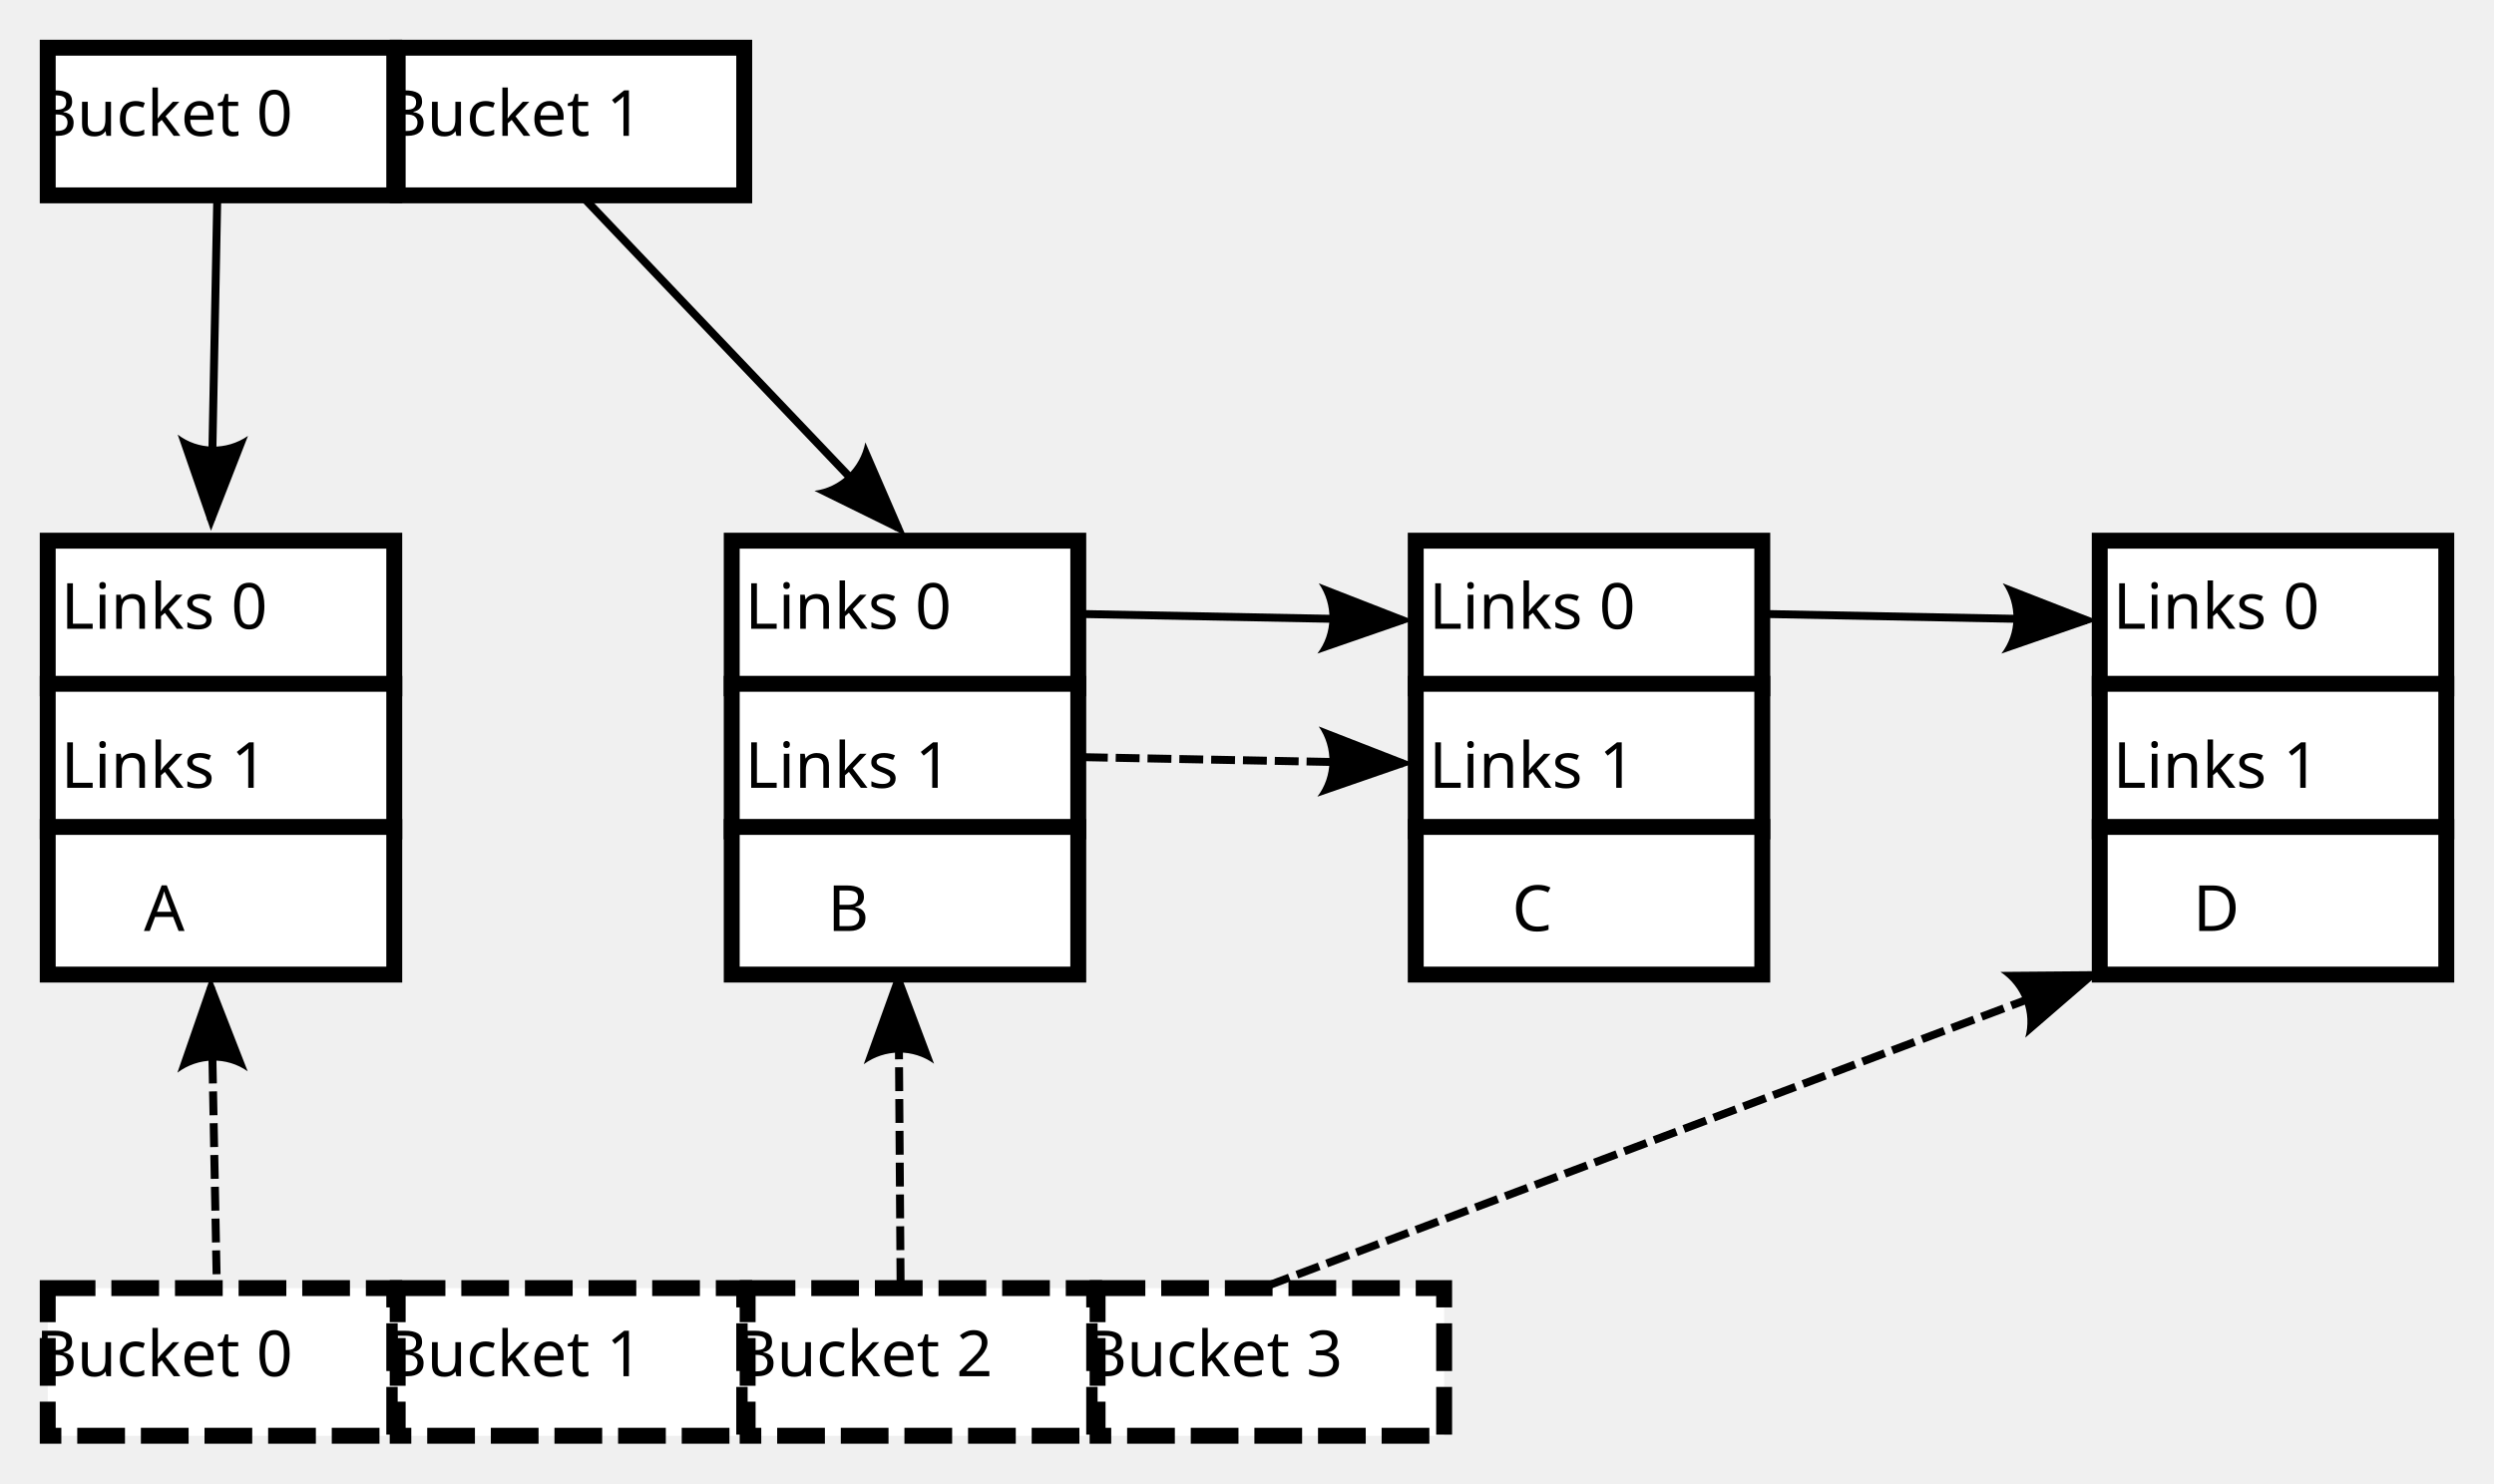
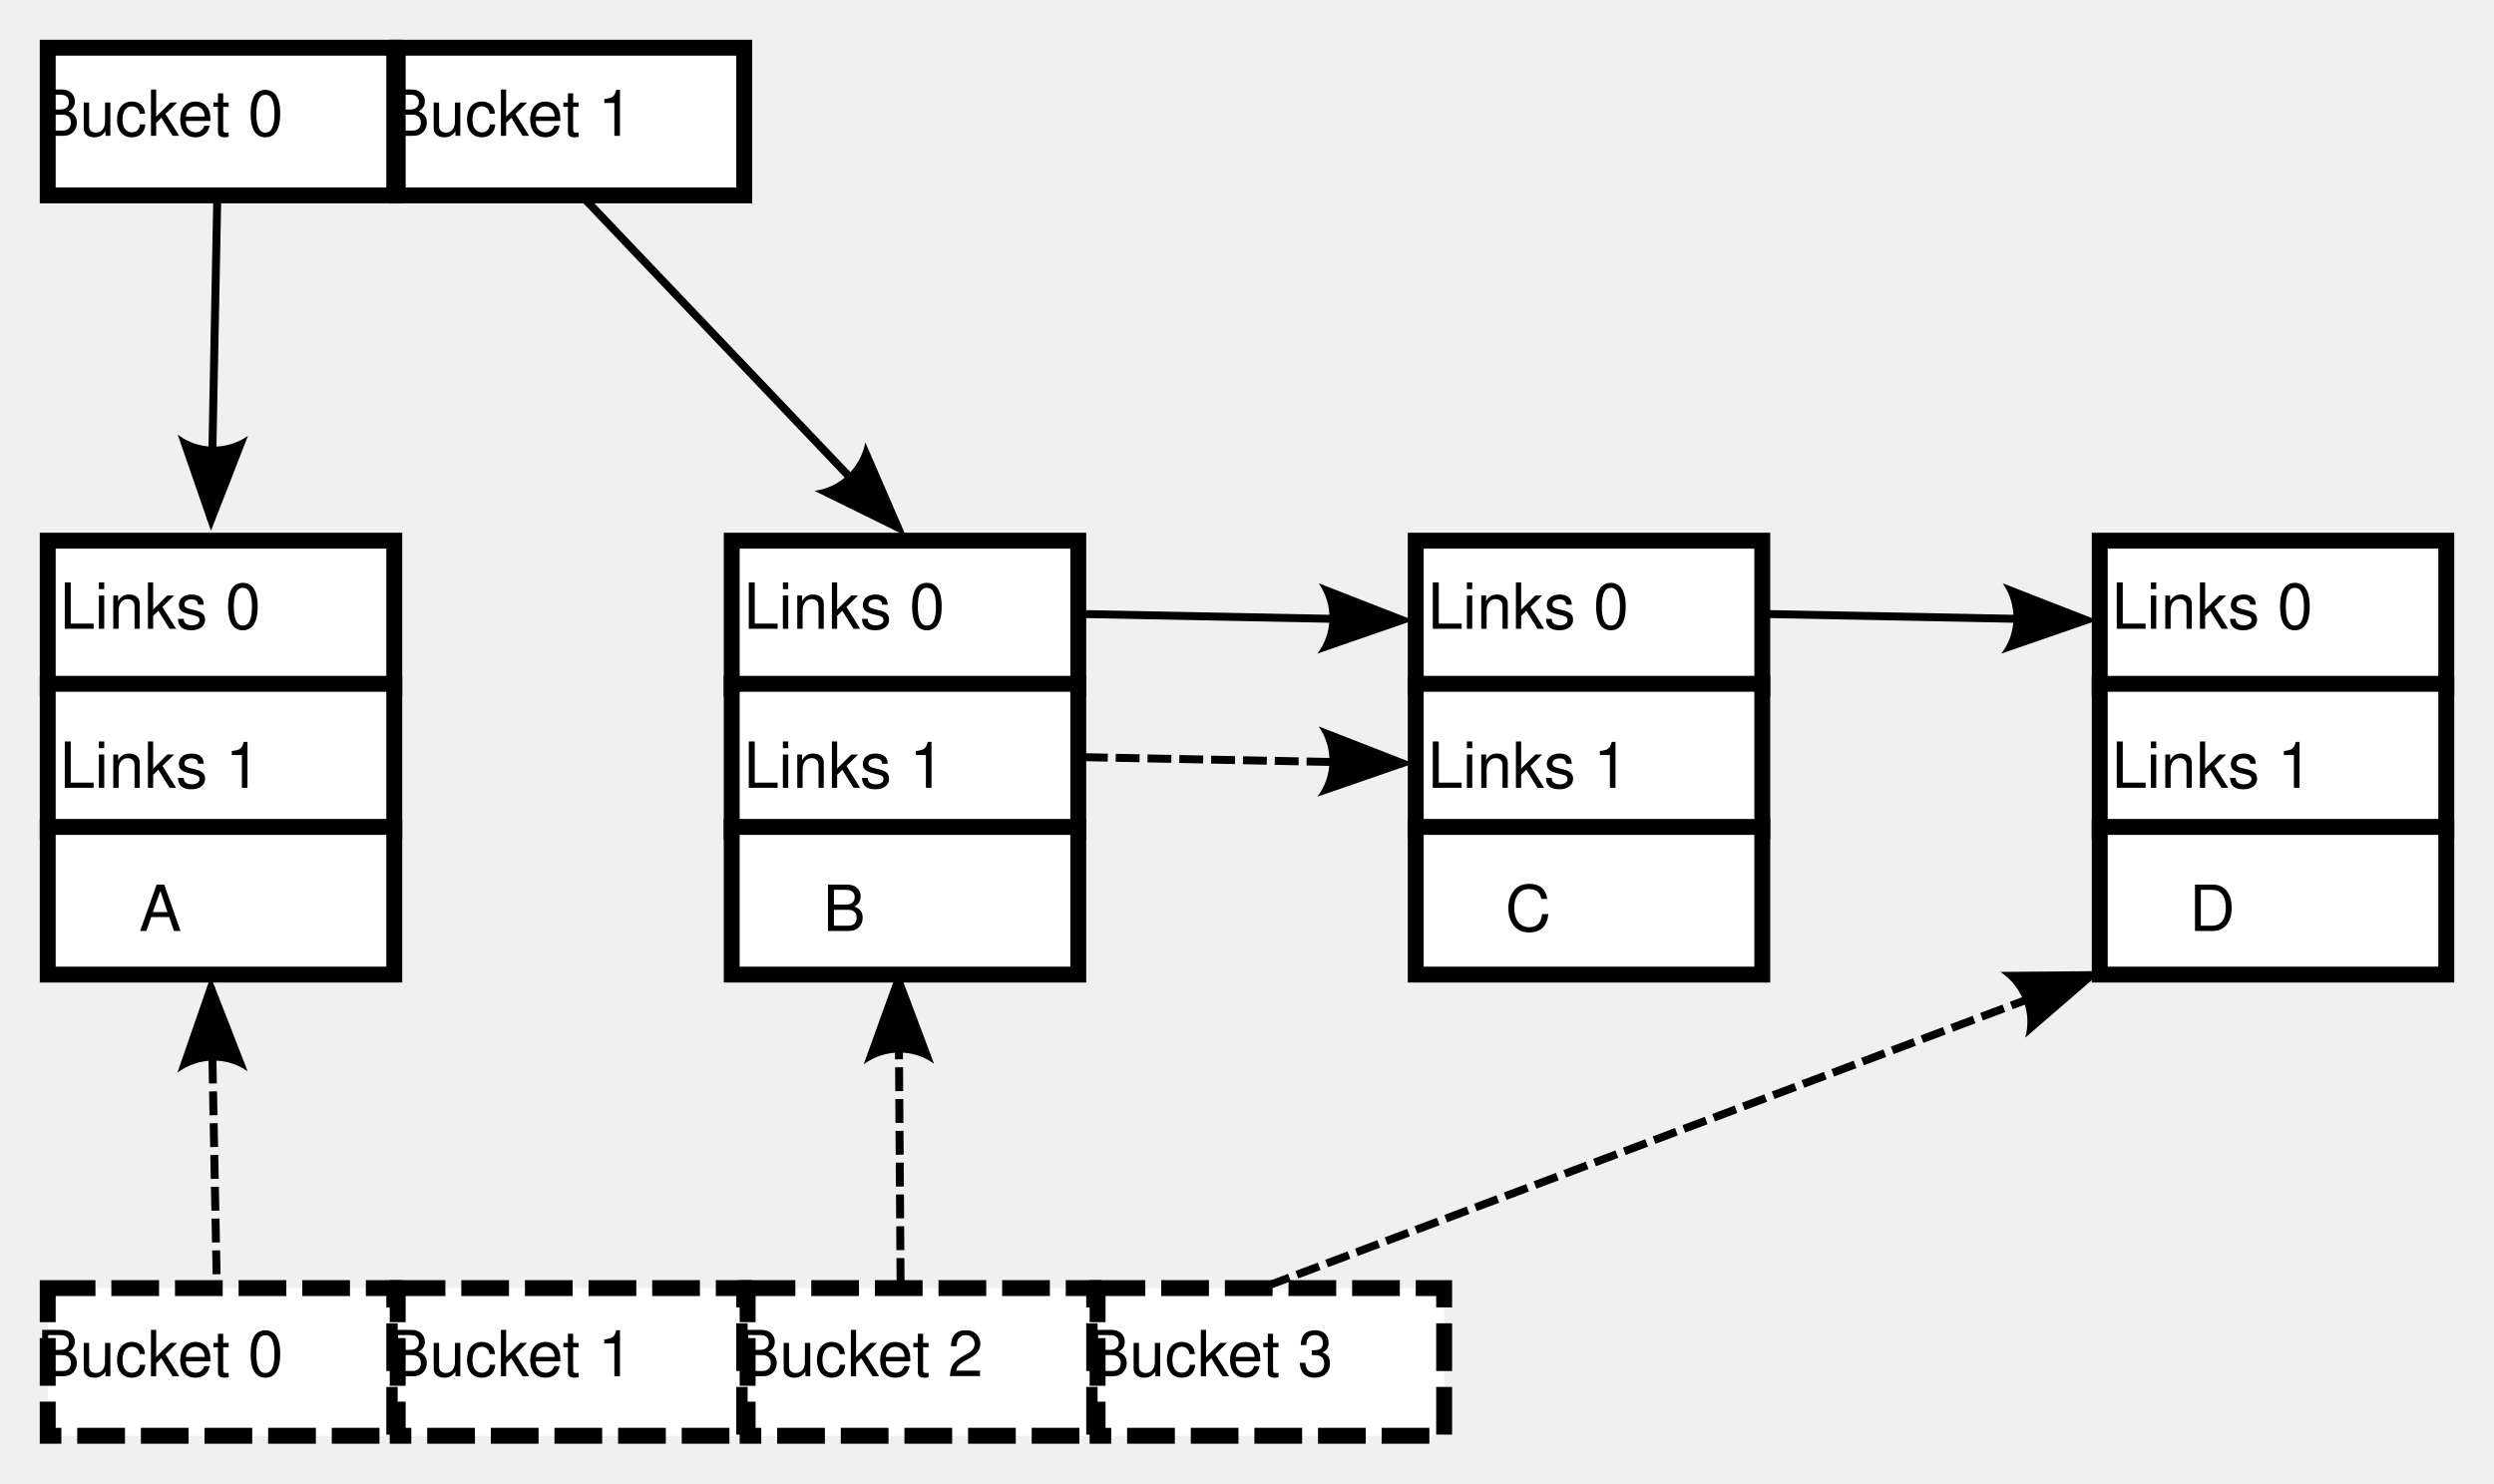
<svg xmlns="http://www.w3.org/2000/svg" width="313.571" height="186.571" id="svg2" version="1.1">
  <defs id="defs4">
    <marker orient="auto" refY="0" refX="0" id="Arrow2Lend" style="overflow:visible">
      <path id="path3803" style="fill-rule:evenodd;stroke-width:0.625;stroke-linejoin:round" d="M 8.719,4.034 -2.207,0.016 8.719,-4.002 c -1.745,2.372 -1.735,5.617 -6e-7,8.035 z" transform="matrix(-1.1,0,0,-1.1,-1.1,0)" />
    </marker>
    <marker orient="auto" refY="0" refX="0" id="Arrow1Lend" style="overflow:visible">
      <path id="path3785" d="M 0,0 5,-5 -12.5,0 5,5 0,0 z" style="fill-rule:evenodd;stroke:#000000;stroke-width:1pt" transform="matrix(-0.8,0,0,-0.8,-10,0)" />
    </marker>
    <marker orient="auto" refY="0" refX="0" id="Arrow2Lend-2" style="overflow:visible">
      <path id="path3803-8" style="fill-rule:evenodd;stroke-width:0.625;stroke-linejoin:round" d="M 8.719,4.034 -2.207,0.016 8.719,-4.002 c -1.745,2.372 -1.735,5.617 -6e-7,8.035 z" transform="matrix(-1.1,0,0,-1.1,-1.1,0)" />
    </marker>
  </defs>
  <g id="layer1" transform="translate(-28.28571,-134.2193)">
-     <text xml:space="preserve" style="font-size:8px;font-style:normal;font-variant:normal;font-weight:normal;font-stretch:normal;text-align:center;line-height:125%;letter-spacing:0px;word-spacing:0px;writing-mode:lr-tb;text-anchor:middle;fill:#000000;fill-opacity:1;stroke:none;font-family:Sans;-inkscape-font-specification:Sans" x="127.784" y="20.996" id="text5020">
+     <text xml:space="preserve" style="font-size:8px;font-style:normal;font-variant:normal;font-weight:normal;font-stretch:normal;text-align:center;line-height:125%;letter-spacing:0px;word-spacing:0px;writing-mode:lr-tb;text-anchor:middle;fill:#000000;fill-opacity:1;stroke:none;font-family:Nimbus Sans L;-inkscape-font-specification:Nimbus Sans L" x="127.784" y="20.996" id="text5020">
      <tspan id="tspan5022" x="127.784" y="20.996" />
    </text>
    <g id="g3305" transform="translate(0,192)">
      <rect style="fill:#ffffff;fill-opacity:1;stroke:#000000;stroke-width:2;stroke-miterlimit:4;stroke-opacity:1;stroke-dasharray:none;stroke-dashoffset:0" id="rect3307" width="43.571" height="18.571" x="34.286" y="10.219" />
-       <text id="text3309" y="21.301" x="56.214" style="font-size:8px;font-style:normal;font-variant:normal;font-weight:normal;font-stretch:normal;text-align:center;line-height:125%;letter-spacing:0px;word-spacing:0px;writing-mode:lr-tb;text-anchor:middle;fill:#000000;fill-opacity:1;stroke:none;font-family:Sans;-inkscape-font-specification:Sans" xml:space="preserve">
+       <text id="text3309" y="21.301" x="56.214" style="font-size:8px;font-style:normal;font-variant:normal;font-weight:normal;font-stretch:normal;text-align:center;line-height:125%;letter-spacing:0px;word-spacing:0px;writing-mode:lr-tb;text-anchor:middle;fill:#000000;fill-opacity:1;stroke:none;font-family:Nimbus Sans L;-inkscape-font-specification:Nimbus Sans L" xml:space="preserve">
        <tspan y="21.301" x="56.214" id="tspan3311">Links 0</tspan>
      </text>
      <rect y="28.219" x="34.286" height="18.571" width="43.571" id="rect3313" style="fill:#ffffff;fill-opacity:1;stroke:#000000;stroke-width:2;stroke-miterlimit:4;stroke-opacity:1;stroke-dasharray:none;stroke-dashoffset:0" />
-       <text xml:space="preserve" style="font-size:8px;font-style:normal;font-variant:normal;font-weight:normal;font-stretch:normal;text-align:center;line-height:125%;letter-spacing:0px;word-spacing:0px;writing-mode:lr-tb;text-anchor:middle;fill:#000000;fill-opacity:1;stroke:none;font-family:Sans;-inkscape-font-specification:Sans" x="56.214" y="41.301" id="text3315">
+       <text xml:space="preserve" style="font-size:8px;font-style:normal;font-variant:normal;font-weight:normal;font-stretch:normal;text-align:center;line-height:125%;letter-spacing:0px;word-spacing:0px;writing-mode:lr-tb;text-anchor:middle;fill:#000000;fill-opacity:1;stroke:none;font-family:Nimbus Sans L;-inkscape-font-specification:Nimbus Sans L" x="56.214" y="41.301" id="text3315">
        <tspan id="tspan3317" x="56.214" y="41.301">Links 1</tspan>
      </text>
      <rect style="fill:#ffffff;fill-opacity:1;stroke:#000000;stroke-width:2;stroke-miterlimit:4;stroke-opacity:1;stroke-dasharray:none;stroke-dashoffset:0" id="rect3319" width="43.571" height="18.571" x="34.286" y="46.219" />
-       <text id="text3321" y="59.301" x="56.214" style="font-size:8px;font-style:normal;font-variant:normal;font-weight:normal;font-stretch:normal;text-align:center;line-height:125%;letter-spacing:0px;word-spacing:0px;writing-mode:lr-tb;text-anchor:middle;fill:#000000;fill-opacity:1;stroke:none;font-family:Sans;-inkscape-font-specification:Sans" xml:space="preserve">
+       <text id="text3321" y="59.301" x="56.214" style="font-size:8px;font-style:normal;font-variant:normal;font-weight:normal;font-stretch:normal;text-align:center;line-height:125%;letter-spacing:0px;word-spacing:0px;writing-mode:lr-tb;text-anchor:middle;fill:#000000;fill-opacity:1;stroke:none;font-family:Nimbus Sans L;-inkscape-font-specification:Nimbus Sans L" xml:space="preserve">
        <tspan y="59.301" x="56.214" id="tspan3323">A</tspan>
      </text>
    </g>
    <g transform="translate(86,192)" id="g3325">
      <rect y="10.219" x="34.286" height="18.571" width="43.571" id="rect3327" style="fill:#ffffff;fill-opacity:1;stroke:#000000;stroke-width:2;stroke-miterlimit:4;stroke-opacity:1;stroke-dasharray:none;stroke-dashoffset:0" />
-       <text xml:space="preserve" style="font-size:8px;font-style:normal;font-variant:normal;font-weight:normal;font-stretch:normal;text-align:center;line-height:125%;letter-spacing:0px;word-spacing:0px;writing-mode:lr-tb;text-anchor:middle;fill:#000000;fill-opacity:1;stroke:none;font-family:Sans;-inkscape-font-specification:Sans" x="56.214" y="21.301" id="text3329">
+       <text xml:space="preserve" style="font-size:8px;font-style:normal;font-variant:normal;font-weight:normal;font-stretch:normal;text-align:center;line-height:125%;letter-spacing:0px;word-spacing:0px;writing-mode:lr-tb;text-anchor:middle;fill:#000000;fill-opacity:1;stroke:none;font-family:Nimbus Sans L;-inkscape-font-specification:Nimbus Sans L" x="56.214" y="21.301" id="text3329">
        <tspan id="tspan3331" x="56.214" y="21.301">Links 0</tspan>
      </text>
      <rect style="fill:#ffffff;fill-opacity:1;stroke:#000000;stroke-width:2;stroke-miterlimit:4;stroke-opacity:1;stroke-dasharray:none;stroke-dashoffset:0" id="rect3333" width="43.571" height="18.571" x="34.286" y="28.219" />
-       <text id="text3335" y="41.301" x="56.214" style="font-size:8px;font-style:normal;font-variant:normal;font-weight:normal;font-stretch:normal;text-align:center;line-height:125%;letter-spacing:0px;word-spacing:0px;writing-mode:lr-tb;text-anchor:middle;fill:#000000;fill-opacity:1;stroke:none;font-family:Sans;-inkscape-font-specification:Sans" xml:space="preserve">
+       <text id="text3335" y="41.301" x="56.214" style="font-size:8px;font-style:normal;font-variant:normal;font-weight:normal;font-stretch:normal;text-align:center;line-height:125%;letter-spacing:0px;word-spacing:0px;writing-mode:lr-tb;text-anchor:middle;fill:#000000;fill-opacity:1;stroke:none;font-family:Nimbus Sans L;-inkscape-font-specification:Nimbus Sans L" xml:space="preserve">
        <tspan y="41.301" x="56.214" id="tspan3337">Links 1</tspan>
      </text>
      <rect y="46.219" x="34.286" height="18.571" width="43.571" id="rect3339" style="fill:#ffffff;fill-opacity:1;stroke:#000000;stroke-width:2;stroke-miterlimit:4;stroke-opacity:1;stroke-dasharray:none;stroke-dashoffset:0" />
-       <text xml:space="preserve" style="font-size:8px;font-style:normal;font-variant:normal;font-weight:normal;font-stretch:normal;text-align:center;line-height:125%;letter-spacing:0px;word-spacing:0px;writing-mode:lr-tb;text-anchor:middle;fill:#000000;fill-opacity:1;stroke:none;font-family:Sans;-inkscape-font-specification:Sans" x="56.214" y="59.301" id="text3341">
+       <text xml:space="preserve" style="font-size:8px;font-style:normal;font-variant:normal;font-weight:normal;font-stretch:normal;text-align:center;line-height:125%;letter-spacing:0px;word-spacing:0px;writing-mode:lr-tb;text-anchor:middle;fill:#000000;fill-opacity:1;stroke:none;font-family:Nimbus Sans L;-inkscape-font-specification:Nimbus Sans L" x="56.214" y="59.301" id="text3341">
        <tspan id="tspan3343" x="56.214" y="59.301">B</tspan>
      </text>
    </g>
    <path style="fill:none;stroke:#000000;stroke-width:1px;stroke-linecap:butt;stroke-linejoin:miter;stroke-opacity:1;marker-end:url(#Arrow2Lend)" d="m 250.567,211.447 40.125,0.776" id="path3345" />
    <g transform="translate(172,192)" id="g3347">
      <rect y="10.219" x="34.286" height="18.571" width="43.571" id="rect3349" style="fill:#ffffff;fill-opacity:1;stroke:#000000;stroke-width:2;stroke-miterlimit:4;stroke-opacity:1;stroke-dasharray:none;stroke-dashoffset:0" />
-       <text xml:space="preserve" style="font-size:8px;font-style:normal;font-variant:normal;font-weight:normal;font-stretch:normal;text-align:center;line-height:125%;letter-spacing:0px;word-spacing:0px;writing-mode:lr-tb;text-anchor:middle;fill:#000000;fill-opacity:1;stroke:none;font-family:Sans;-inkscape-font-specification:Sans" x="56.214" y="21.301" id="text3351">
+       <text xml:space="preserve" style="font-size:8px;font-style:normal;font-variant:normal;font-weight:normal;font-stretch:normal;text-align:center;line-height:125%;letter-spacing:0px;word-spacing:0px;writing-mode:lr-tb;text-anchor:middle;fill:#000000;fill-opacity:1;stroke:none;font-family:Nimbus Sans L;-inkscape-font-specification:Nimbus Sans L" x="56.214" y="21.301" id="text3351">
        <tspan id="tspan3353" x="56.214" y="21.301">Links 0</tspan>
      </text>
      <rect style="fill:#ffffff;fill-opacity:1;stroke:#000000;stroke-width:2;stroke-miterlimit:4;stroke-opacity:1;stroke-dasharray:none;stroke-dashoffset:0" id="rect3355" width="43.571" height="18.571" x="34.286" y="28.219" />
-       <text id="text3357" y="41.301" x="56.214" style="font-size:8px;font-style:normal;font-variant:normal;font-weight:normal;font-stretch:normal;text-align:center;line-height:125%;letter-spacing:0px;word-spacing:0px;writing-mode:lr-tb;text-anchor:middle;fill:#000000;fill-opacity:1;stroke:none;font-family:Sans;-inkscape-font-specification:Sans" xml:space="preserve">
+       <text id="text3357" y="41.301" x="56.214" style="font-size:8px;font-style:normal;font-variant:normal;font-weight:normal;font-stretch:normal;text-align:center;line-height:125%;letter-spacing:0px;word-spacing:0px;writing-mode:lr-tb;text-anchor:middle;fill:#000000;fill-opacity:1;stroke:none;font-family:Nimbus Sans L;-inkscape-font-specification:Nimbus Sans L" xml:space="preserve">
        <tspan y="41.301" x="56.214" id="tspan3359">Links 1</tspan>
      </text>
      <rect y="46.219" x="34.286" height="18.571" width="43.571" id="rect3361" style="fill:#ffffff;fill-opacity:1;stroke:#000000;stroke-width:2;stroke-miterlimit:4;stroke-opacity:1;stroke-dasharray:none;stroke-dashoffset:0" />
-       <text xml:space="preserve" style="font-size:8px;font-style:normal;font-variant:normal;font-weight:normal;font-stretch:normal;text-align:center;line-height:125%;letter-spacing:0px;word-spacing:0px;writing-mode:lr-tb;text-anchor:middle;fill:#000000;fill-opacity:1;stroke:none;font-family:Sans;-inkscape-font-specification:Sans" x="56.214" y="59.301" id="text3363">
+       <text xml:space="preserve" style="font-size:8px;font-style:normal;font-variant:normal;font-weight:normal;font-stretch:normal;text-align:center;line-height:125%;letter-spacing:0px;word-spacing:0px;writing-mode:lr-tb;text-anchor:middle;fill:#000000;fill-opacity:1;stroke:none;font-family:Nimbus Sans L;-inkscape-font-specification:Nimbus Sans L" x="56.214" y="59.301" id="text3363">
        <tspan id="tspan3365" x="56.214" y="59.301">C</tspan>
      </text>
    </g>
    <g id="g3367" transform="translate(258,192)">
      <rect style="fill:#ffffff;fill-opacity:1;stroke:#000000;stroke-width:2;stroke-miterlimit:4;stroke-opacity:1;stroke-dasharray:none;stroke-dashoffset:0" id="rect3369" width="43.571" height="18.571" x="34.286" y="10.219" />
-       <text id="text3371" y="21.301" x="56.214" style="font-size:8px;font-style:normal;font-variant:normal;font-weight:normal;font-stretch:normal;text-align:center;line-height:125%;letter-spacing:0px;word-spacing:0px;writing-mode:lr-tb;text-anchor:middle;fill:#000000;fill-opacity:1;stroke:none;font-family:Sans;-inkscape-font-specification:Sans" xml:space="preserve">
+       <text id="text3371" y="21.301" x="56.214" style="font-size:8px;font-style:normal;font-variant:normal;font-weight:normal;font-stretch:normal;text-align:center;line-height:125%;letter-spacing:0px;word-spacing:0px;writing-mode:lr-tb;text-anchor:middle;fill:#000000;fill-opacity:1;stroke:none;font-family:Nimbus Sans L;-inkscape-font-specification:Nimbus Sans L" xml:space="preserve">
        <tspan y="21.301" x="56.214" id="tspan3373">Links 0</tspan>
      </text>
      <rect y="28.219" x="34.286" height="18.571" width="43.571" id="rect3375" style="fill:#ffffff;fill-opacity:1;stroke:#000000;stroke-width:2;stroke-miterlimit:4;stroke-opacity:1;stroke-dasharray:none;stroke-dashoffset:0" />
-       <text xml:space="preserve" style="font-size:8px;font-style:normal;font-variant:normal;font-weight:normal;font-stretch:normal;text-align:center;line-height:125%;letter-spacing:0px;word-spacing:0px;writing-mode:lr-tb;text-anchor:middle;fill:#000000;fill-opacity:1;stroke:none;font-family:Sans;-inkscape-font-specification:Sans" x="56.214" y="41.301" id="text3377">
+       <text xml:space="preserve" style="font-size:8px;font-style:normal;font-variant:normal;font-weight:normal;font-stretch:normal;text-align:center;line-height:125%;letter-spacing:0px;word-spacing:0px;writing-mode:lr-tb;text-anchor:middle;fill:#000000;fill-opacity:1;stroke:none;font-family:Nimbus Sans L;-inkscape-font-specification:Nimbus Sans L" x="56.214" y="41.301" id="text3377">
        <tspan id="tspan3379" x="56.214" y="41.301">Links 1</tspan>
      </text>
      <rect style="fill:#ffffff;fill-opacity:1;stroke:#000000;stroke-width:2;stroke-miterlimit:4;stroke-opacity:1;stroke-dasharray:none;stroke-dashoffset:0" id="rect3381" width="43.571" height="18.571" x="34.286" y="46.219" />
-       <text id="text3383" y="59.301" x="56.214" style="font-size:8px;font-style:normal;font-variant:normal;font-weight:normal;font-stretch:normal;text-align:center;line-height:125%;letter-spacing:0px;word-spacing:0px;writing-mode:lr-tb;text-anchor:middle;fill:#000000;fill-opacity:1;stroke:none;font-family:Sans;-inkscape-font-specification:Sans" xml:space="preserve">
+       <text id="text3383" y="59.301" x="56.214" style="font-size:8px;font-style:normal;font-variant:normal;font-weight:normal;font-stretch:normal;text-align:center;line-height:125%;letter-spacing:0px;word-spacing:0px;writing-mode:lr-tb;text-anchor:middle;fill:#000000;fill-opacity:1;stroke:none;font-family:Nimbus Sans L;-inkscape-font-specification:Nimbus Sans L" xml:space="preserve">
        <tspan y="59.301" x="56.214" id="tspan3385">D</tspan>
      </text>
    </g>
    <g transform="translate(0,130)" id="g3387">
      <rect style="fill:#ffffff;fill-opacity:1;stroke:#000000;stroke-width:2;stroke-miterlimit:4;stroke-opacity:1;stroke-dasharray:none;stroke-dashoffset:0" id="rect3389" width="43.571" height="18.571" x="34.286" y="10.219" />
-       <text id="text3391" y="21.301" x="56.214" style="font-size:8px;font-style:normal;font-variant:normal;font-weight:normal;font-stretch:normal;text-align:center;line-height:125%;letter-spacing:0px;word-spacing:0px;writing-mode:lr-tb;text-anchor:middle;fill:#000000;fill-opacity:1;stroke:none;font-family:Sans;-inkscape-font-specification:Sans" xml:space="preserve">
+       <text id="text3391" y="21.301" x="56.214" style="font-size:8px;font-style:normal;font-variant:normal;font-weight:normal;font-stretch:normal;text-align:center;line-height:125%;letter-spacing:0px;word-spacing:0px;writing-mode:lr-tb;text-anchor:middle;fill:#000000;fill-opacity:1;stroke:none;font-family:Nimbus Sans L;-inkscape-font-specification:Nimbus Sans L" xml:space="preserve">
        <tspan y="21.301" x="56.214" id="tspan3393">Bucket 0</tspan>
      </text>
    </g>
    <path style="fill:none;stroke:#000000;stroke-width:1px;stroke-linecap:butt;stroke-linejoin:miter;stroke-opacity:1;marker-end:url(#Arrow2Lend)" d="m 55.595,159.522 -0.776,40.125" id="path3395" />
    <g id="g3397" transform="translate(44,130)">
      <rect y="10.219" x="34.286" height="18.571" width="43.571" id="rect3399" style="fill:#ffffff;fill-opacity:1;stroke:#000000;stroke-width:2;stroke-miterlimit:4;stroke-opacity:1;stroke-dasharray:none;stroke-dashoffset:0" />
-       <text xml:space="preserve" style="font-size:8px;font-style:normal;font-variant:normal;font-weight:normal;font-stretch:normal;text-align:center;line-height:125%;letter-spacing:0px;word-spacing:0px;writing-mode:lr-tb;text-anchor:middle;fill:#000000;fill-opacity:1;stroke:none;font-family:Sans;-inkscape-font-specification:Sans" x="56.214" y="21.301" id="text3401">
+       <text xml:space="preserve" style="font-size:8px;font-style:normal;font-variant:normal;font-weight:normal;font-stretch:normal;text-align:center;line-height:125%;letter-spacing:0px;word-spacing:0px;writing-mode:lr-tb;text-anchor:middle;fill:#000000;fill-opacity:1;stroke:none;font-family:Nimbus Sans L;-inkscape-font-specification:Nimbus Sans L" x="56.214" y="21.301" id="text3401">
        <tspan id="tspan3403" x="56.214" y="21.301">Bucket 1</tspan>
      </text>
    </g>
    <path id="path3407" d="m 164.567,229.447 40.125,0.776" style="fill:none;stroke:#000000;stroke-width:1;stroke-linecap:butt;stroke-linejoin:miter;stroke-miterlimit:4;stroke-opacity:1;stroke-dasharray:3, 1;stroke-dashoffset:0;marker-end:url(#Arrow2Lend)" />
    <path id="path3415" d="m 55.595,298.475 -0.776,-40.125" style="fill:none;stroke:#000000;stroke-width:1;stroke-linecap:butt;stroke-linejoin:miter;stroke-miterlimit:4;stroke-opacity:1;stroke-dasharray:3, 1;stroke-dashoffset:0;marker-end:url(#Arrow2Lend)" />
    <g id="g3417" transform="translate(0,286)" style="stroke-width:2;stroke-miterlimit:4;stroke-dasharray:6, 2;stroke-dashoffset:0">
      <rect y="10.219" x="34.286" height="18.571" width="43.571" id="rect3419" style="fill:#ffffff;fill-opacity:1;stroke:#000000;stroke-width:2;stroke-miterlimit:4;stroke-opacity:1;stroke-dasharray:6, 2;stroke-dashoffset:0" />
-       <text xml:space="preserve" style="font-size:8px;font-style:normal;font-variant:normal;font-weight:normal;font-stretch:normal;text-align:center;line-height:125%;letter-spacing:0px;word-spacing:0px;writing-mode:lr-tb;text-anchor:middle;fill:#000000;fill-opacity:1;stroke:none;font-family:Sans;-inkscape-font-specification:Sans" x="56.214" y="21.301" id="text3421">
+       <text xml:space="preserve" style="font-size:8px;font-style:normal;font-variant:normal;font-weight:normal;font-stretch:normal;text-align:center;line-height:125%;letter-spacing:0px;word-spacing:0px;writing-mode:lr-tb;text-anchor:middle;fill:#000000;fill-opacity:1;stroke:none;font-family:Nimbus Sans L;-inkscape-font-specification:Nimbus Sans L" x="56.214" y="21.301" id="text3421">
        <tspan id="tspan3423" x="56.214" y="21.301">Bucket 0</tspan>
      </text>
    </g>
    <g transform="translate(44,286)" id="g3425" style="stroke-width:2;stroke-miterlimit:4;stroke-dasharray:6, 2;stroke-dashoffset:0">
      <rect style="fill:#ffffff;fill-opacity:1;stroke:#000000;stroke-width:2;stroke-miterlimit:4;stroke-opacity:1;stroke-dasharray:6, 2;stroke-dashoffset:0" id="rect3427" width="43.571" height="18.571" x="34.286" y="10.219" />
-       <text id="text3429" y="21.301" x="56.214" style="font-size:8px;font-style:normal;font-variant:normal;font-weight:normal;font-stretch:normal;text-align:center;line-height:125%;letter-spacing:0px;word-spacing:0px;writing-mode:lr-tb;text-anchor:middle;fill:#000000;fill-opacity:1;stroke:none;font-family:Sans;-inkscape-font-specification:Sans" xml:space="preserve">
+       <text id="text3429" y="21.301" x="56.214" style="font-size:8px;font-style:normal;font-variant:normal;font-weight:normal;font-stretch:normal;text-align:center;line-height:125%;letter-spacing:0px;word-spacing:0px;writing-mode:lr-tb;text-anchor:middle;fill:#000000;fill-opacity:1;stroke:none;font-family:Nimbus Sans L;-inkscape-font-specification:Nimbus Sans L" xml:space="preserve">
        <tspan y="21.301" x="56.214" id="tspan3431">Bucket 1</tspan>
      </text>
    </g>
    <g transform="translate(88,286)" id="g3433" style="stroke-width:2;stroke-miterlimit:4;stroke-dasharray:6, 2;stroke-dashoffset:0">
      <rect style="fill:#ffffff;fill-opacity:1;stroke:#000000;stroke-width:2;stroke-miterlimit:4;stroke-opacity:1;stroke-dasharray:6, 2;stroke-dashoffset:0" id="rect3435" width="43.571" height="18.571" x="34.286" y="10.219" />
-       <text id="text3437" y="21.301" x="56.214" style="font-size:8px;font-style:normal;font-variant:normal;font-weight:normal;font-stretch:normal;text-align:center;line-height:125%;letter-spacing:0px;word-spacing:0px;writing-mode:lr-tb;text-anchor:middle;fill:#000000;fill-opacity:1;stroke:none;font-family:Sans;-inkscape-font-specification:Sans" xml:space="preserve">
+       <text id="text3437" y="21.301" x="56.214" style="font-size:8px;font-style:normal;font-variant:normal;font-weight:normal;font-stretch:normal;text-align:center;line-height:125%;letter-spacing:0px;word-spacing:0px;writing-mode:lr-tb;text-anchor:middle;fill:#000000;fill-opacity:1;stroke:none;font-family:Nimbus Sans L;-inkscape-font-specification:Nimbus Sans L" xml:space="preserve">
        <tspan y="21.301" x="56.214" id="tspan3439">Bucket 2</tspan>
      </text>
    </g>
    <g id="g3441" transform="translate(132,286)" style="stroke-width:2;stroke-miterlimit:4;stroke-dasharray:6, 2;stroke-dashoffset:0">
      <rect y="10.219" x="34.286" height="18.571" width="43.571" id="rect3443" style="fill:#ffffff;fill-opacity:1;stroke:#000000;stroke-width:2;stroke-miterlimit:4;stroke-opacity:1;stroke-dasharray:6, 2;stroke-dashoffset:0" />
-       <text xml:space="preserve" style="font-size:8px;font-style:normal;font-variant:normal;font-weight:normal;font-stretch:normal;text-align:center;line-height:125%;letter-spacing:0px;word-spacing:0px;writing-mode:lr-tb;text-anchor:middle;fill:#000000;fill-opacity:1;stroke:none;font-family:Sans;-inkscape-font-specification:Sans" x="56.214" y="21.301" id="text3445">
+       <text xml:space="preserve" style="font-size:8px;font-style:normal;font-variant:normal;font-weight:normal;font-stretch:normal;text-align:center;line-height:125%;letter-spacing:0px;word-spacing:0px;writing-mode:lr-tb;text-anchor:middle;fill:#000000;fill-opacity:1;stroke:none;font-family:Nimbus Sans L;-inkscape-font-specification:Nimbus Sans L" x="56.214" y="21.301" id="text3445">
        <tspan id="tspan3447" x="56.214" y="21.301">Bucket 3</tspan>
      </text>
    </g>
    <path style="fill:none;stroke:#000000;stroke-width:1;stroke-linecap:butt;stroke-linejoin:miter;stroke-miterlimit:4;stroke-opacity:1;stroke-dasharray:3, 1;stroke-dashoffset:0;marker-end:url(#Arrow2Lend)" d="M 141.516,295.444 141.246,257.34" id="path4235" />
    <path style="fill:none;stroke:#000000;stroke-width:1;stroke-linecap:butt;stroke-linejoin:miter;stroke-miterlimit:4;stroke-opacity:1;stroke-dasharray:3, 1;stroke-dashoffset:0;marker-end:url(#Arrow2Lend)" d="M 187.595,295.949 291.37,256.835" id="path4239" />
    <path id="path4243" d="m 101.11,158.511 40.136,42.145" style="fill:none;stroke:#000000;stroke-width:1px;stroke-linecap:butt;stroke-linejoin:miter;stroke-opacity:1;marker-end:url(#Arrow2Lend)" />
    <path style="fill:none;stroke:#000000;stroke-width:1px;stroke-linecap:butt;stroke-linejoin:miter;stroke-opacity:1;marker-end:url(#Arrow2Lend)" d="m 164.567,211.447 40.125,0.776" id="path3062" />
  </g>
</svg>
